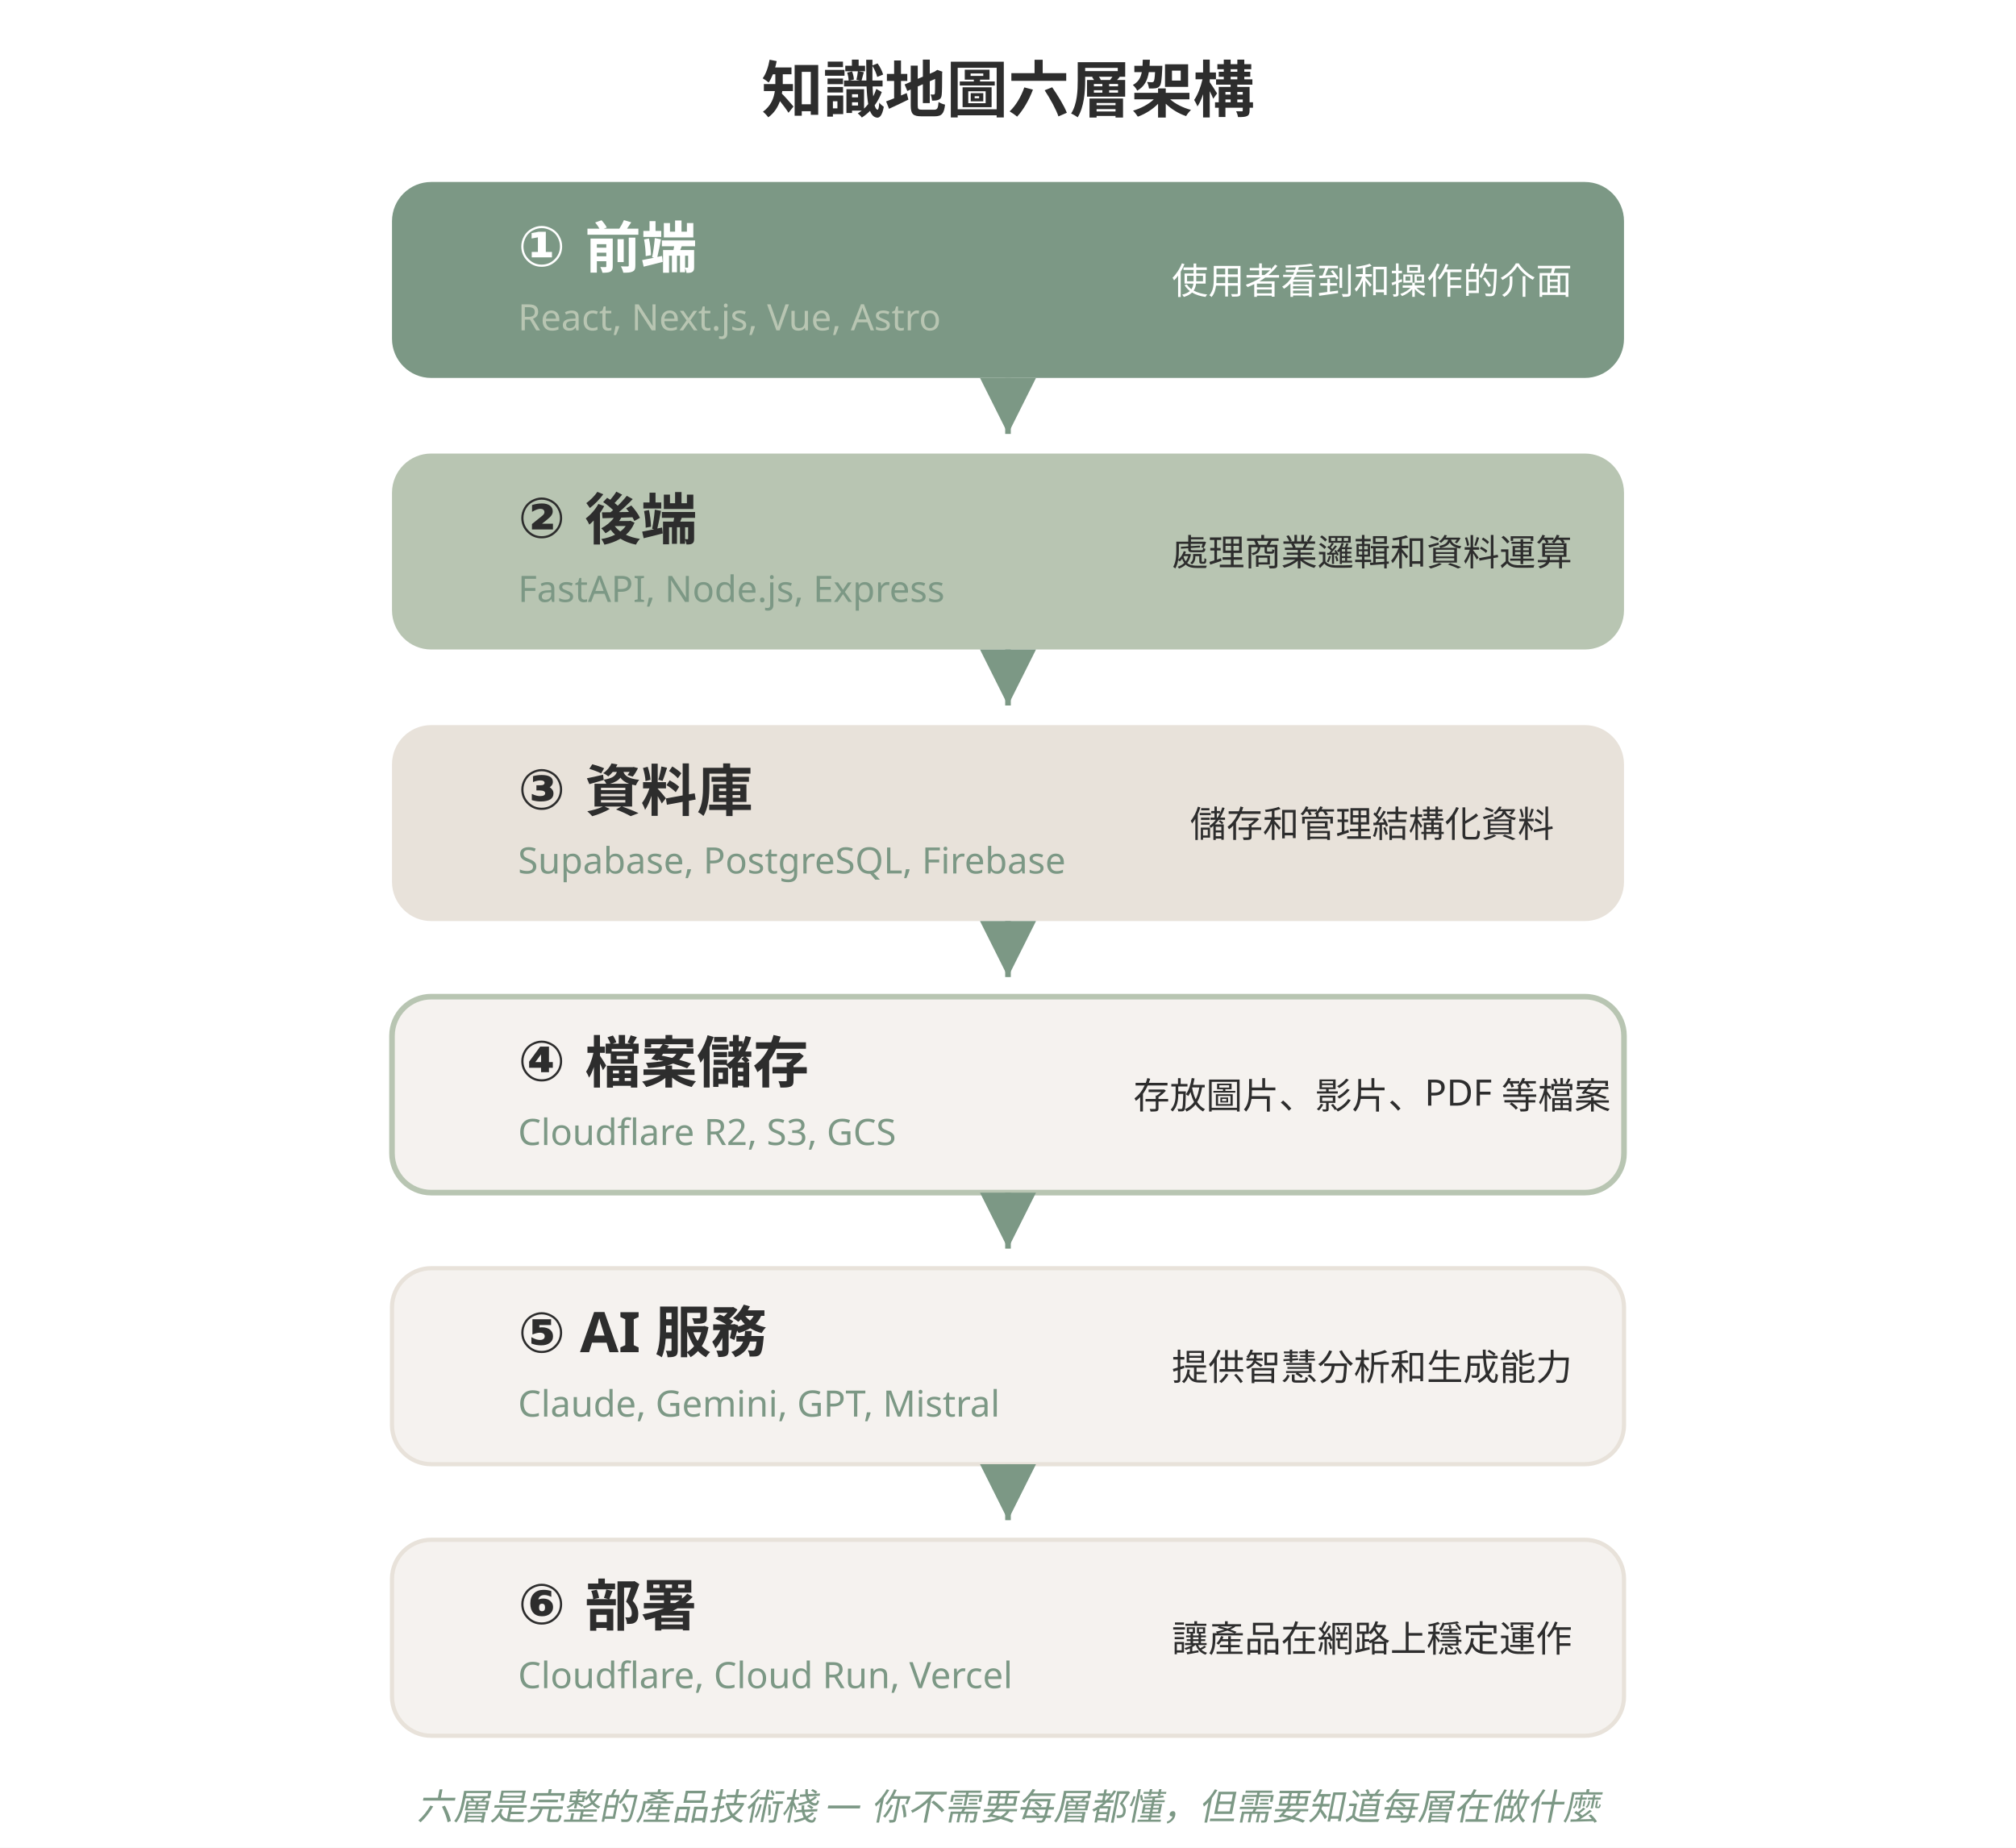
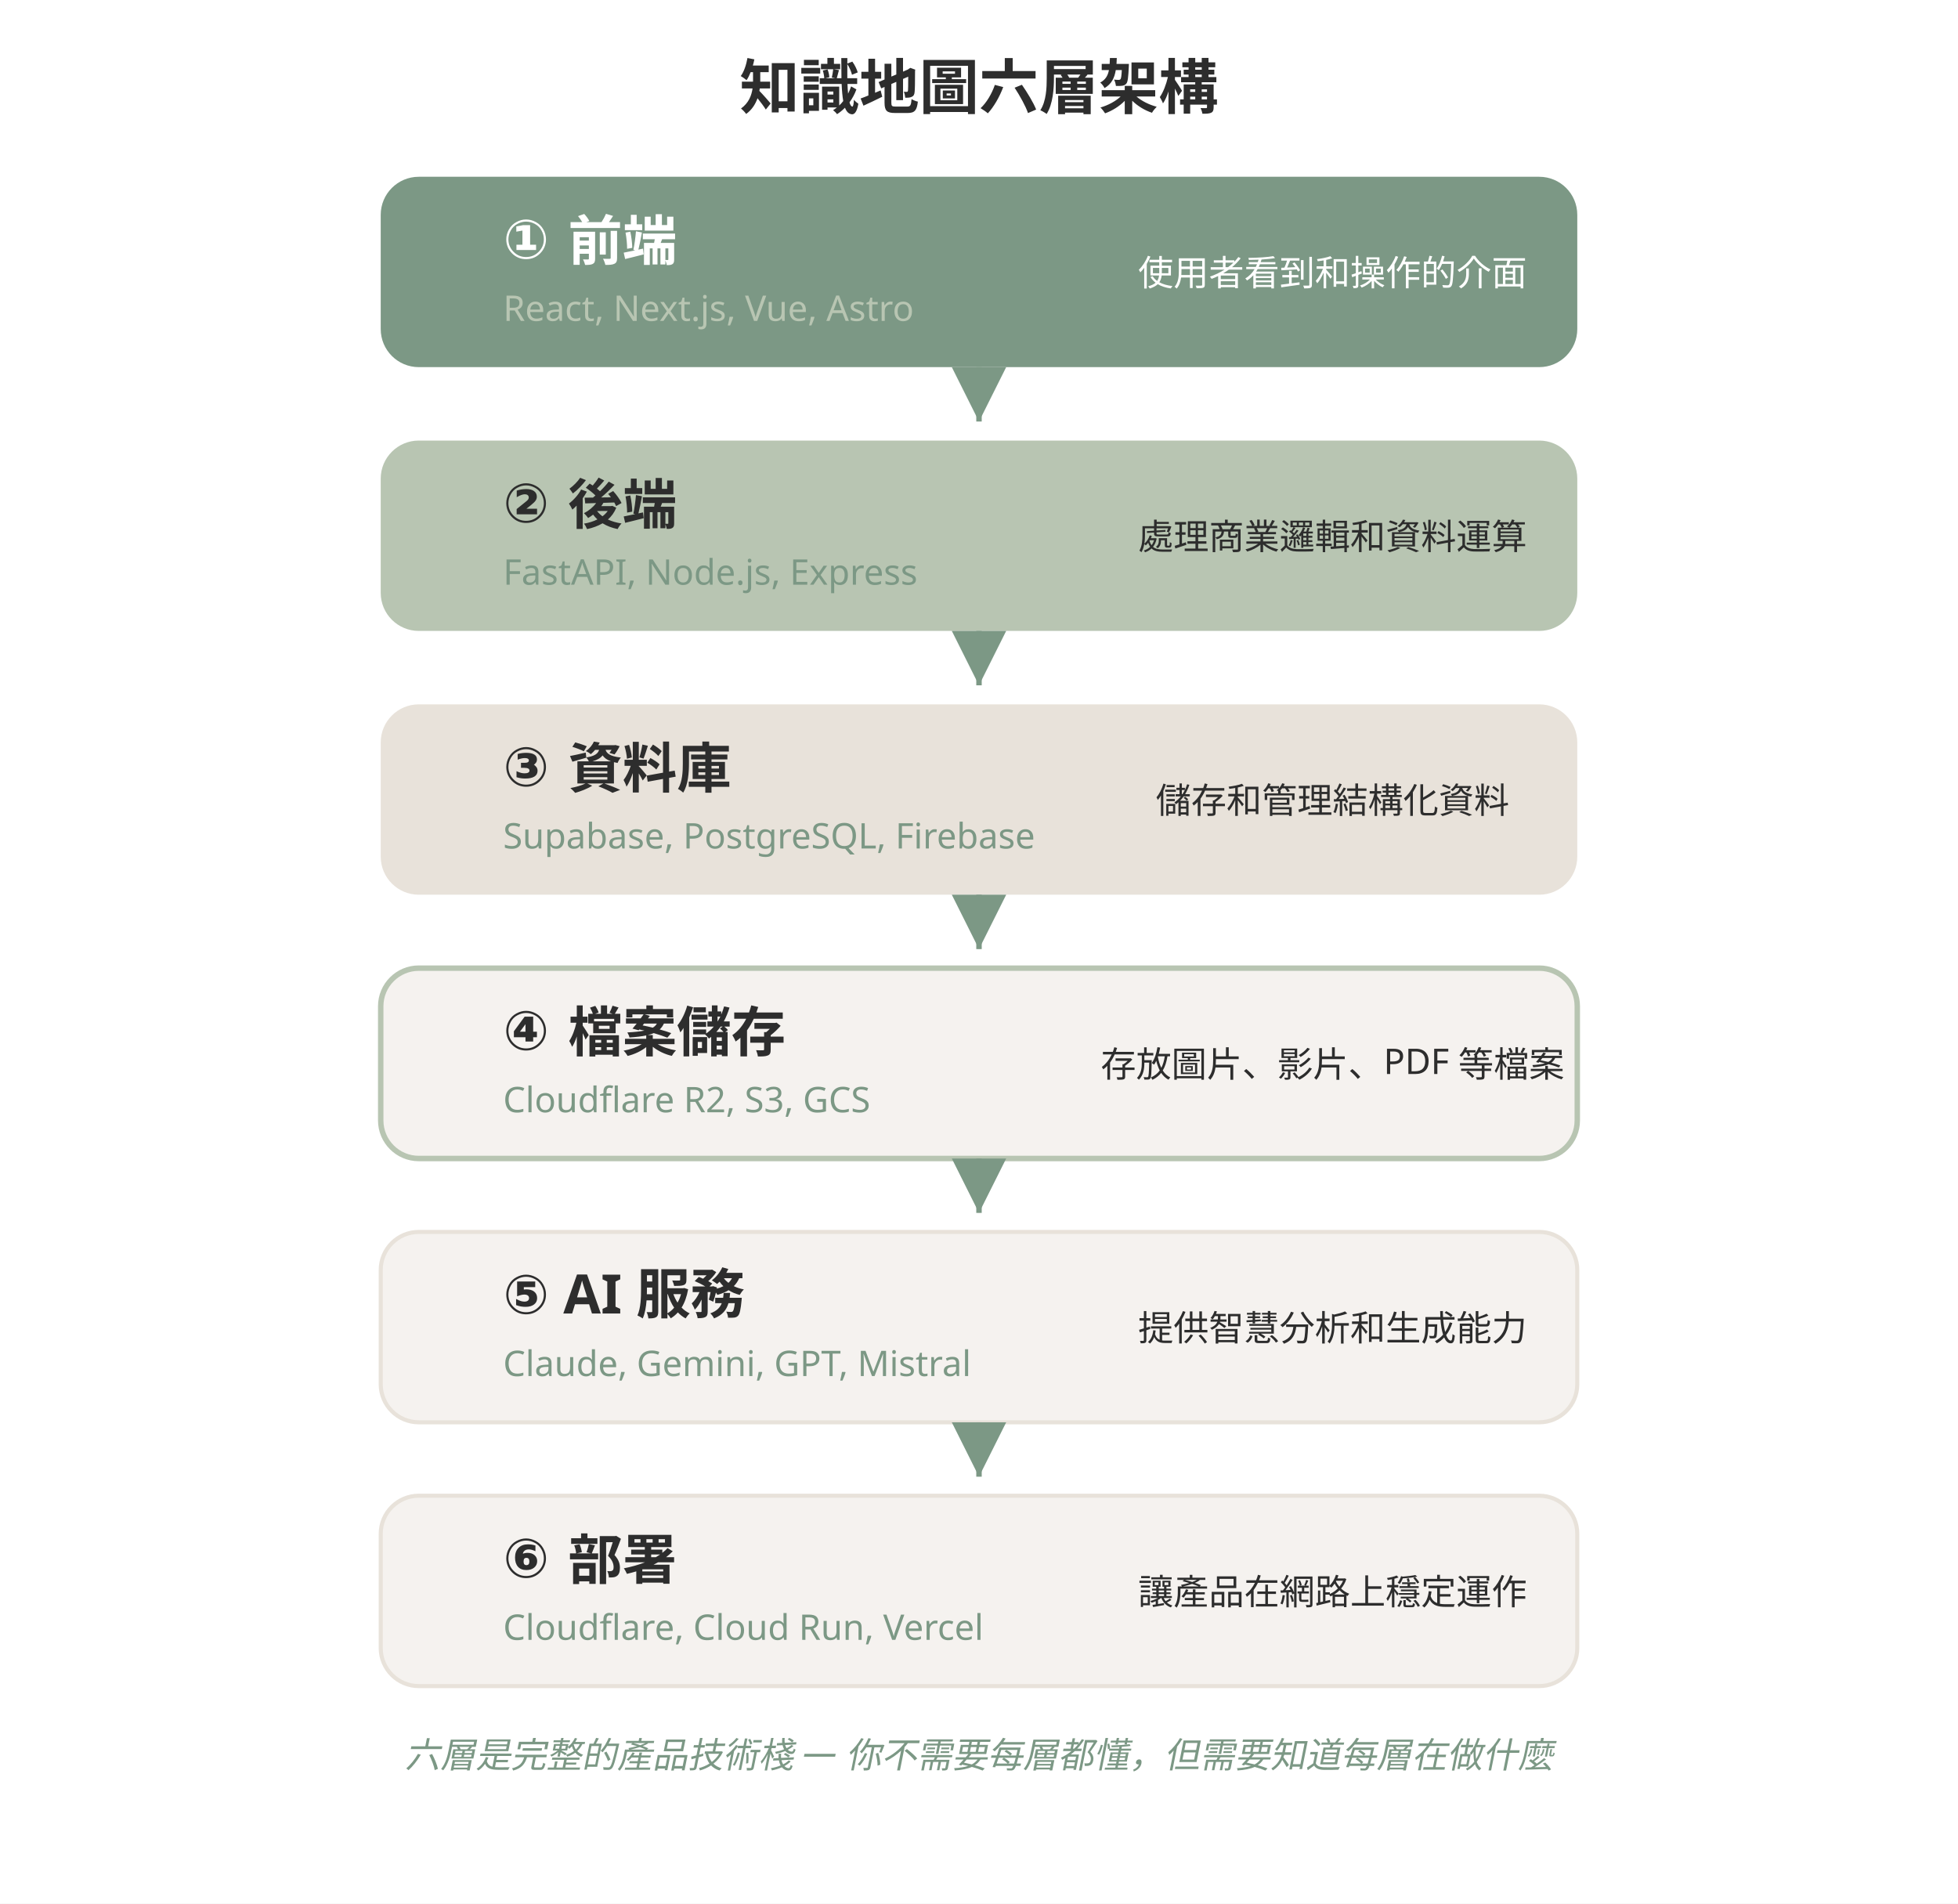
- <svg xmlns="http://www.w3.org/2000/svg" width="720" height="660" viewBox="0 0 720 660">
-   <rect width="720" height="660" fill="#FFFFFF" />
+ <svg xmlns="http://www.w3.org/2000/svg" width="720" height="700" viewBox="0 0 720 700">
+   <rect width="720" height="700" fill="#FFFFFF" />
  <defs>
    <marker id="arrow-da" markerWidth="10" markerHeight="10" refX="10" refY="5" orient="auto">
      <polygon points="0 0, 10 5, 0 10" fill="#7C9885" />
    </marker>
  </defs>
  <text x="360" y="40" font-family="PingFang TC, Noto Sans TC, sans-serif" font-size="22" font-weight="bold" fill="#2D2D2D" text-anchor="middle">知識地圖六層架構</text>
  <rect x="140" y="65" width="440" height="70" rx="14" fill="#7C9885" />
  <text x="185" y="95" font-family="PingFang TC, Noto Sans TC, sans-serif" font-size="20" font-weight="bold" fill="#FFFFFF">① 前端</text>
  <text x="185" y="118" font-family="PingFang TC, Noto Sans TC, sans-serif" font-size="13" fill="#B8C5B2">React, Next.js, Vue, Astro</text>
  <text x="490" y="105" font-family="PingFang TC, Noto Sans TC, sans-serif" font-size="13" fill="#FFFFFF" text-anchor="middle">使用者看到和操作的介面</text>
  <line x1="360" y1="135" x2="360" y2="155" stroke="#7C9885" stroke-width="2" marker-end="url(#arrow-da)" />
  <rect x="140" y="162" width="440" height="70" rx="14" fill="#B8C5B2" />
  <text x="185" y="192" font-family="PingFang TC, Noto Sans TC, sans-serif" font-size="20" font-weight="bold" fill="#2D2D2D">② 後端</text>
  <text x="185" y="215" font-family="PingFang TC, Noto Sans TC, sans-serif" font-size="13" fill="#7C9885">FastAPI, Node.js, Express</text>
  <text x="490" y="202" font-family="PingFang TC, Noto Sans TC, sans-serif" font-size="13" fill="#2D2D2D" text-anchor="middle">處理商業邏輯和資料運算</text>
  <line x1="360" y1="232" x2="360" y2="252" stroke="#7C9885" stroke-width="2" marker-end="url(#arrow-da)" />
  <rect x="140" y="259" width="440" height="70" rx="14" fill="#E8E2DA" />
  <text x="185" y="289" font-family="PingFang TC, Noto Sans TC, sans-serif" font-size="20" font-weight="bold" fill="#2D2D2D">③ 資料庫</text>
  <text x="185" y="312" font-family="PingFang TC, Noto Sans TC, sans-serif" font-size="13" fill="#7C9885">Supabase, PostgreSQL, Firebase</text>
  <text x="490" y="299" font-family="PingFang TC, Noto Sans TC, sans-serif" font-size="13" fill="#2D2D2D" text-anchor="middle">儲存和管理結構化資料</text>
  <line x1="360" y1="329" x2="360" y2="349" stroke="#7C9885" stroke-width="2" marker-end="url(#arrow-da)" />
  <rect x="140" y="356" width="440" height="70" rx="14" fill="#F5F2EF" stroke="#B8C5B2" stroke-width="2" />
  <text x="185" y="386" font-family="PingFang TC, Noto Sans TC, sans-serif" font-size="20" font-weight="bold" fill="#2D2D2D">④ 檔案儲存</text>
  <text x="185" y="409" font-family="PingFang TC, Noto Sans TC, sans-serif" font-size="13" fill="#7C9885">Cloudflare R2, S3, GCS</text>
  <text x="490" y="396" font-family="PingFang TC, Noto Sans TC, sans-serif" font-size="13" fill="#2D2D2D" text-anchor="middle">存放圖片、影片、PDF 等檔案</text>
  <line x1="360" y1="426" x2="360" y2="446" stroke="#7C9885" stroke-width="2" marker-end="url(#arrow-da)" />
  <rect x="140" y="453" width="440" height="70" rx="14" fill="#F5F2EF" stroke="#E8E2DA" stroke-width="1.5" />
  <text x="185" y="483" font-family="PingFang TC, Noto Sans TC, sans-serif" font-size="20" font-weight="bold" fill="#2D2D2D">⑤ AI 服務</text>
  <text x="185" y="506" font-family="PingFang TC, Noto Sans TC, sans-serif" font-size="13" fill="#7C9885">Claude, Gemini, GPT, Mistral</text>
  <text x="490" y="493" font-family="PingFang TC, Noto Sans TC, sans-serif" font-size="13" fill="#2D2D2D" text-anchor="middle">提供智慧分析和生成能力</text>
  <line x1="360" y1="523" x2="360" y2="543" stroke="#7C9885" stroke-width="2" marker-end="url(#arrow-da)" />
  <rect x="140" y="550" width="440" height="70" rx="14" fill="#F5F2EF" stroke="#E8E2DA" stroke-width="1.5" />
  <text x="185" y="580" font-family="PingFang TC, Noto Sans TC, sans-serif" font-size="20" font-weight="bold" fill="#2D2D2D">⑥ 部署</text>
  <text x="185" y="603" font-family="PingFang TC, Noto Sans TC, sans-serif" font-size="13" fill="#7C9885">Cloudflare, Cloud Run, Vercel</text>
  <text x="490" y="590" font-family="PingFang TC, Noto Sans TC, sans-serif" font-size="13" fill="#2D2D2D" text-anchor="middle">讓產品在網路上穩定運作</text>
  <text x="360" y="650" font-family="PingFang TC, Noto Sans TC, sans-serif" font-size="13" fill="#7C9885" text-anchor="middle" font-style="italic">六層是完整的產品技術棧 — 你不需要每層都懂，但需要知道每層在做什麼</text>
</svg>
